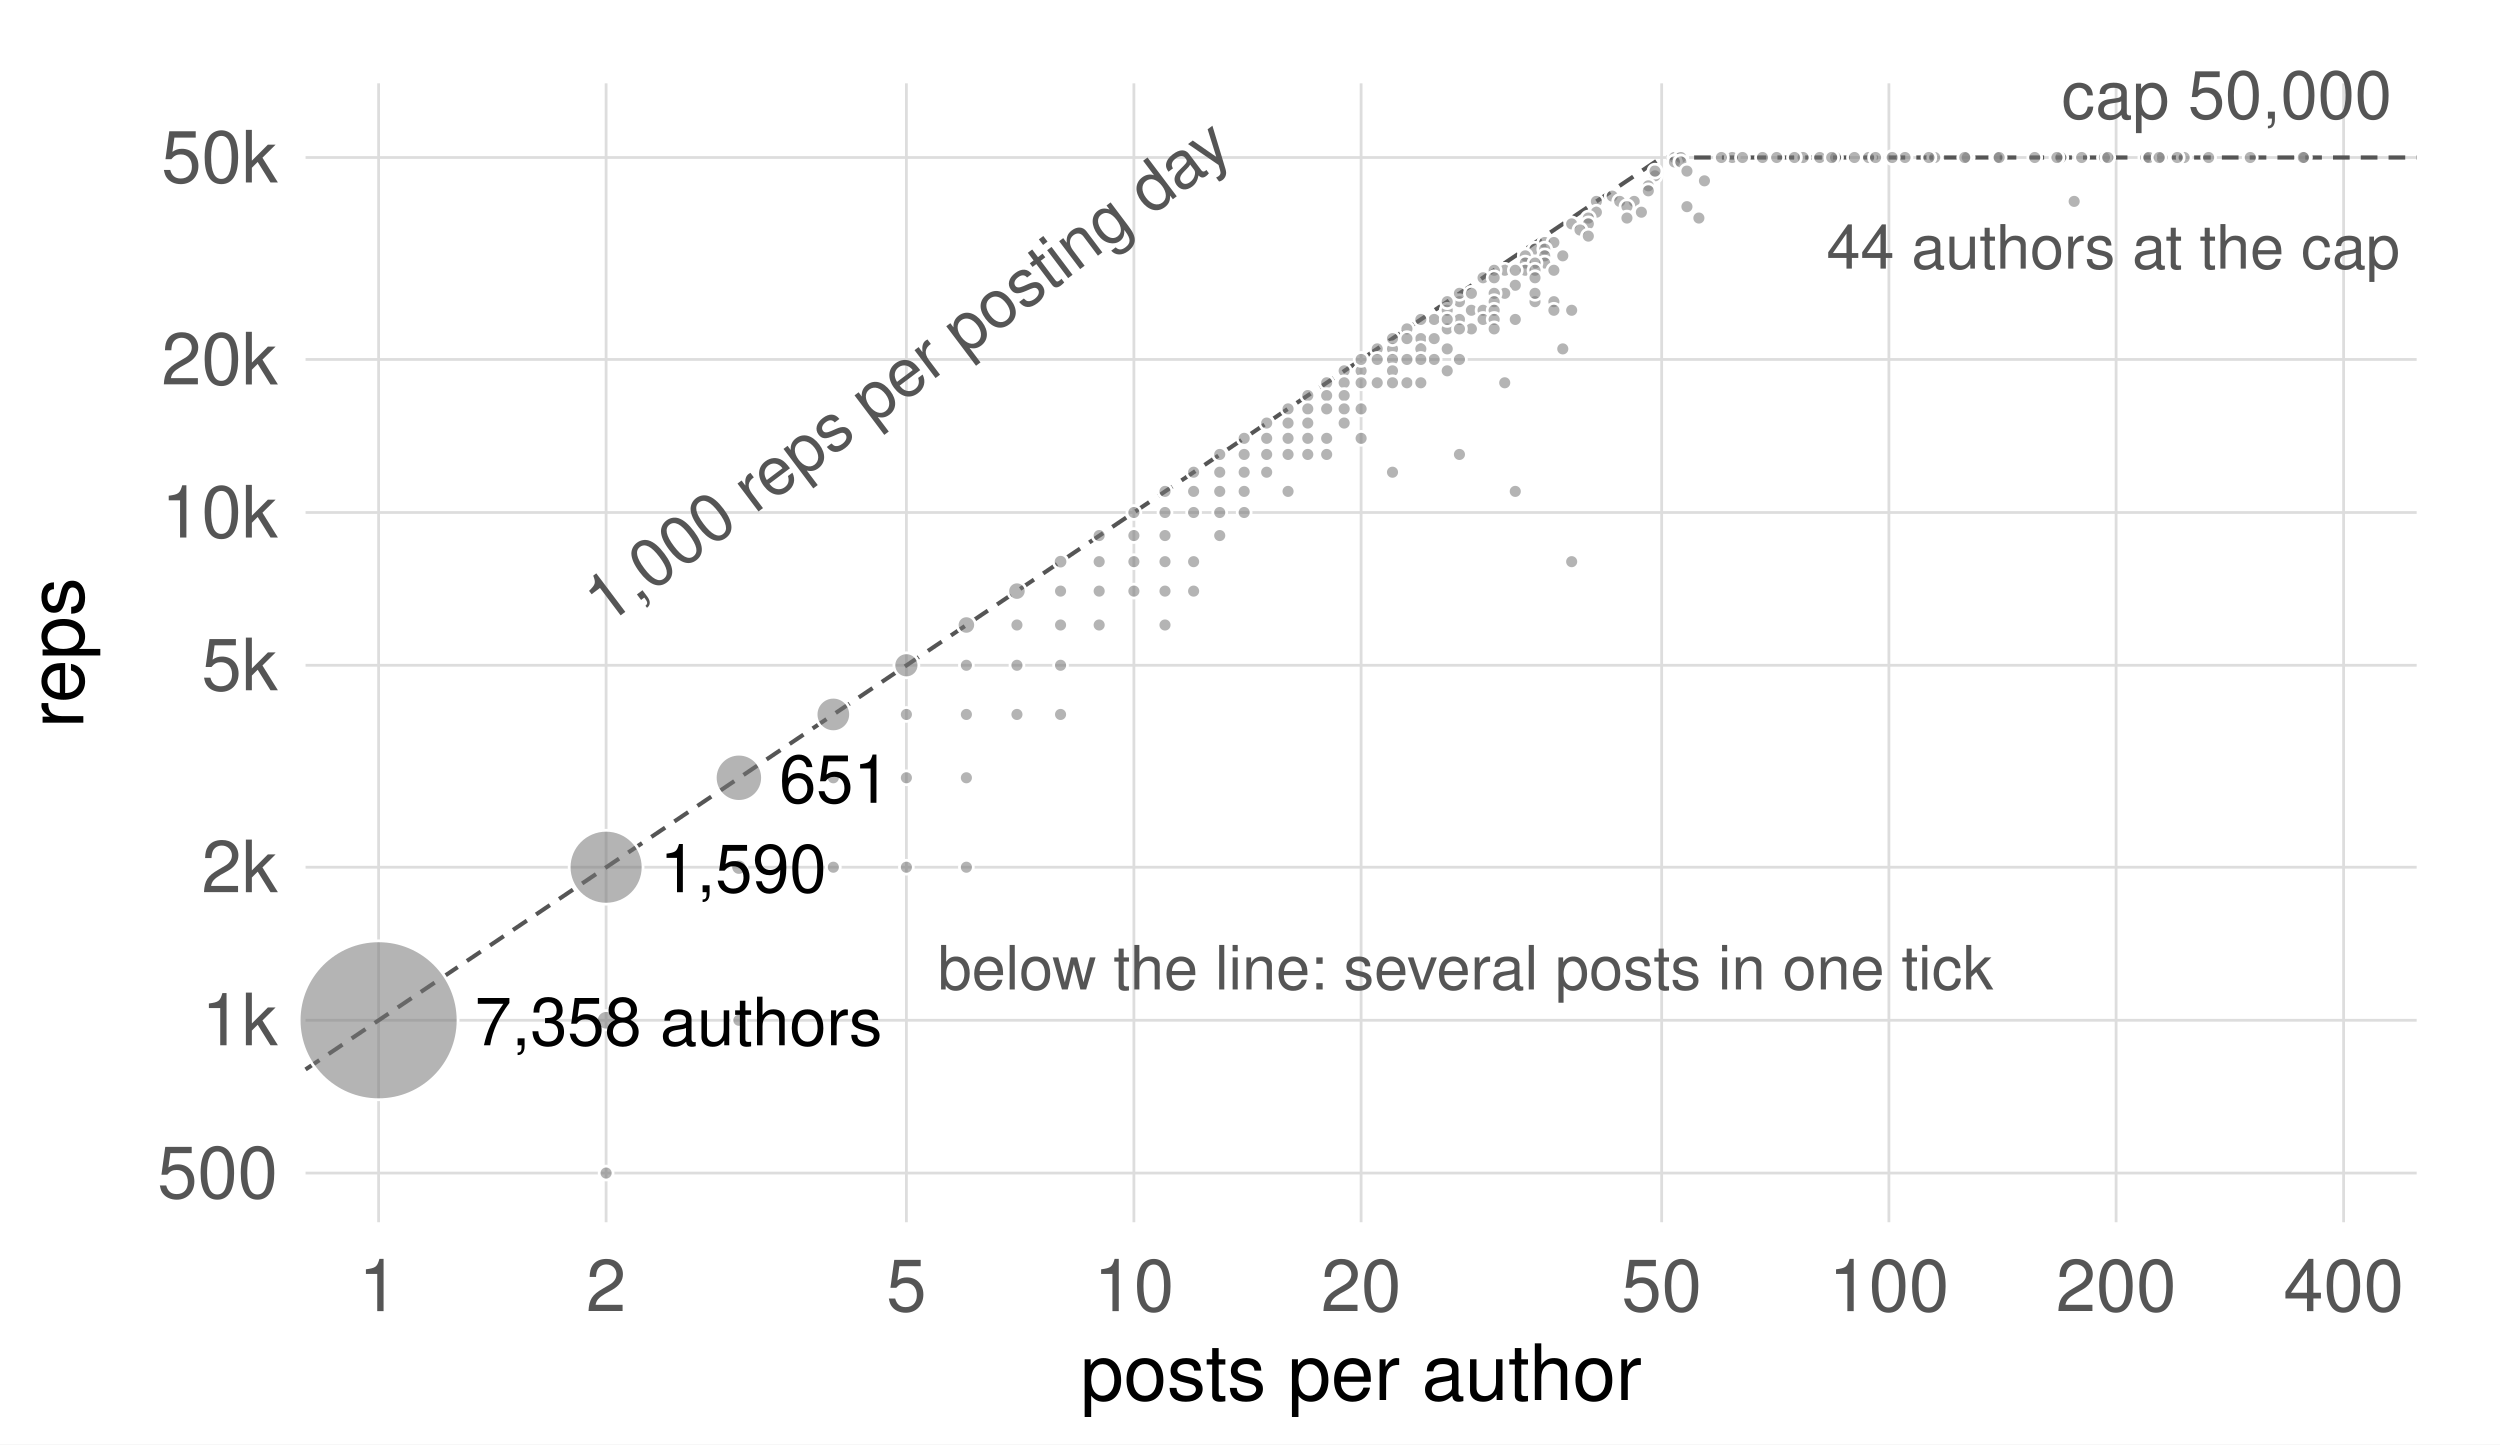
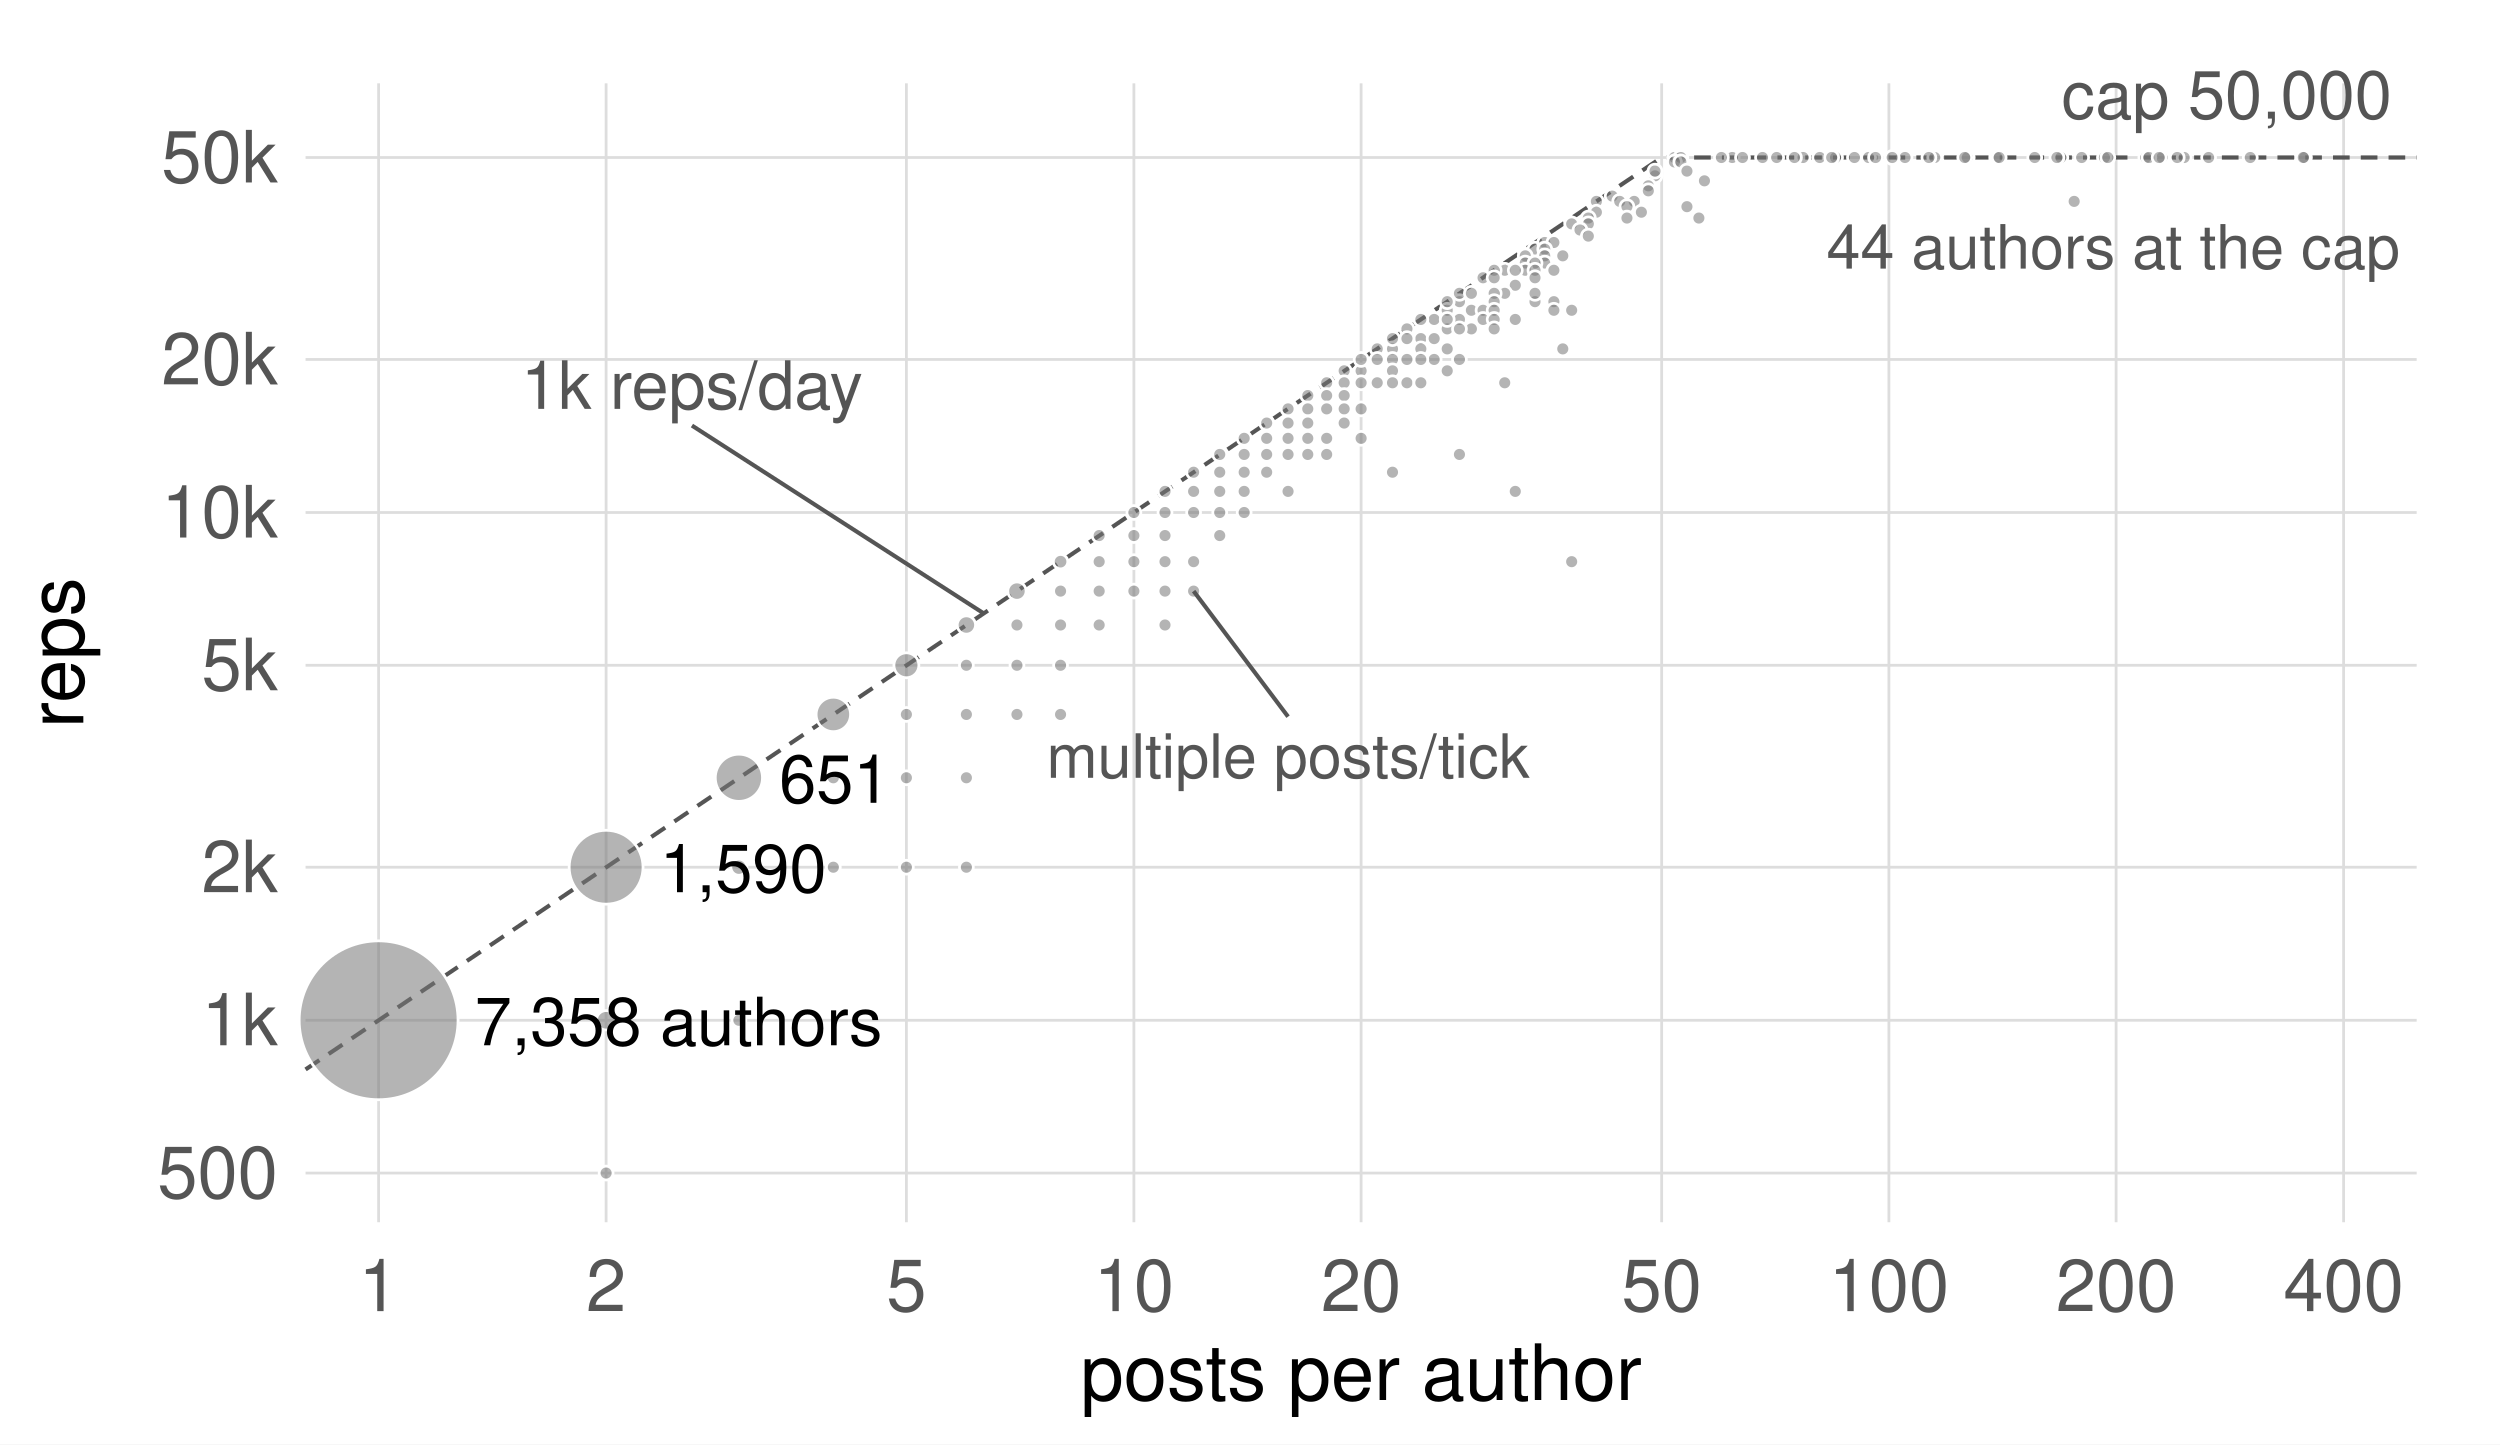
<svg xmlns="http://www.w3.org/2000/svg" width="900" height="520" viewBox="0 0 900 520">
  <rect width="900" height="520" fill="#ffffff" />
  <line x1="110" x2="870" y1="422.3" y2="422.3" stroke="#dddddd" />
  <text x="100.0" y="431.3" font-family="Helvetica, Arial, sans-serif" font-size="26" text-anchor="end" fill="#555555">500</text>
  <line x1="110" x2="870" y1="367.3" y2="367.3" stroke="#dddddd" />
  <text x="100.0" y="376.3" font-family="Helvetica, Arial, sans-serif" font-size="26" text-anchor="end" fill="#555555">1k</text>
  <line x1="110" x2="870" y1="312.2" y2="312.2" stroke="#dddddd" />
  <text x="100.0" y="321.2" font-family="Helvetica, Arial, sans-serif" font-size="26" text-anchor="end" fill="#555555">2k</text>
  <line x1="110" x2="870" y1="239.5" y2="239.5" stroke="#dddddd" />
  <text x="100.0" y="248.5" font-family="Helvetica, Arial, sans-serif" font-size="26" text-anchor="end" fill="#555555">5k</text>
  <line x1="110" x2="870" y1="184.5" y2="184.5" stroke="#dddddd" />
  <text x="100.0" y="193.5" font-family="Helvetica, Arial, sans-serif" font-size="26" text-anchor="end" fill="#555555">10k</text>
  <line x1="110" x2="870" y1="129.4" y2="129.4" stroke="#dddddd" />
  <text x="100.0" y="138.4" font-family="Helvetica, Arial, sans-serif" font-size="26" text-anchor="end" fill="#555555">20k</text>
  <line x1="110" x2="870" y1="56.7" y2="56.7" stroke="#dddddd" />
  <text x="100.0" y="65.7" font-family="Helvetica, Arial, sans-serif" font-size="26" text-anchor="end" fill="#555555">50k</text>
  <line y1="30" y2="440" x1="136.3" x2="136.3" stroke="#dddddd" />
  <text x="136.3" y="472.0" font-family="Helvetica, Arial, sans-serif" font-size="26" text-anchor="middle" fill="#555555">1</text>
  <line y1="30" y2="440" x1="218.2" x2="218.2" stroke="#dddddd" />
  <text x="218.2" y="472.0" font-family="Helvetica, Arial, sans-serif" font-size="26" text-anchor="middle" fill="#555555">2</text>
  <line y1="30" y2="440" x1="326.3" x2="326.3" stroke="#dddddd" />
  <text x="326.3" y="472.0" font-family="Helvetica, Arial, sans-serif" font-size="26" text-anchor="middle" fill="#555555">5</text>
  <line y1="30" y2="440" x1="408.2" x2="408.2" stroke="#dddddd" />
  <text x="408.2" y="472.0" font-family="Helvetica, Arial, sans-serif" font-size="26" text-anchor="middle" fill="#555555">10</text>
  <line y1="30" y2="440" x1="490.0" x2="490.0" stroke="#dddddd" />
  <text x="490.0" y="472.0" font-family="Helvetica, Arial, sans-serif" font-size="26" text-anchor="middle" fill="#555555">20</text>
  <line y1="30" y2="440" x1="598.2" x2="598.2" stroke="#dddddd" />
  <text x="598.2" y="472.0" font-family="Helvetica, Arial, sans-serif" font-size="26" text-anchor="middle" fill="#555555">50</text>
  <line y1="30" y2="440" x1="680.0" x2="680.0" stroke="#dddddd" />
  <text x="680.0" y="472.0" font-family="Helvetica, Arial, sans-serif" font-size="26" text-anchor="middle" fill="#555555">100</text>
  <line y1="30" y2="440" x1="761.8" x2="761.8" stroke="#dddddd" />
  <text x="761.8" y="472.0" font-family="Helvetica, Arial, sans-serif" font-size="26" text-anchor="middle" fill="#555555">200</text>
  <line y1="30" y2="440" x1="843.7" x2="843.7" stroke="#dddddd" />
  <text x="843.7" y="472.0" font-family="Helvetica, Arial, sans-serif" font-size="26" text-anchor="middle" fill="#555555">400</text>
  <text x="490.0" y="504.0" font-family="Helvetica, Arial, sans-serif" font-size="28" text-anchor="middle" fill="#000000">posts per author</text>
  <text x="30.0" y="235.0" font-family="Helvetica, Arial, sans-serif" font-size="28" text-anchor="middle" fill="#000000" transform="rotate(-90 30 235.0)">reps</text>
  <polyline fill="none" stroke="#555555" stroke-width="1.5" stroke-dasharray="6 4" points="110.0,385.0 598.2,56.7 870.0,56.7" />
-   <text x="218.2" y="225.5" font-family="Helvetica, Arial, sans-serif" font-size="24" text-anchor="start" fill="#555555" transform="rotate(-37 218 225)">1,000 reps per posting day</text>
+   <text x="249.1" y="147.2" font-family="Helvetica, Arial, sans-serif" font-size="24" text-anchor="middle" fill="#555555">1k reps/day</text>
  <text x="801.6" y="42.7" font-family="Helvetica, Arial, sans-serif" font-size="24" text-anchor="middle" fill="#555555">cap 50,000</text>
  <circle cx="136.3" cy="367.3" r="28.6" fill="#777777" fill-opacity="0.55" stroke="#ffffff" stroke-width="1" />
  <circle cx="218.2" cy="312.2" r="13.3" fill="#777777" fill-opacity="0.55" stroke="#ffffff" stroke-width="1" />
  <circle cx="266.0" cy="280.0" r="8.5" fill="#777777" fill-opacity="0.55" stroke="#ffffff" stroke-width="1" />
  <circle cx="300.0" cy="257.2" r="6.2" fill="#777777" fill-opacity="0.55" stroke="#ffffff" stroke-width="1" />
  <circle cx="326.3" cy="239.5" r="4.5" fill="#777777" fill-opacity="0.55" stroke="#ffffff" stroke-width="1" />
  <circle cx="218.2" cy="367.3" r="3.5" fill="#777777" fill-opacity="0.55" stroke="#ffffff" stroke-width="1" />
  <circle cx="366.1" cy="212.8" r="3.3" fill="#777777" fill-opacity="0.55" stroke="#ffffff" stroke-width="1" />
  <circle cx="347.9" cy="225.0" r="3.3" fill="#777777" fill-opacity="0.55" stroke="#ffffff" stroke-width="1" />
  <circle cx="266.0" cy="312.2" r="2.9" fill="#777777" fill-opacity="0.55" stroke="#ffffff" stroke-width="1" />
  <circle cx="381.8" cy="202.2" r="2.6" fill="#777777" fill-opacity="0.55" stroke="#ffffff" stroke-width="1" />
  <circle cx="395.7" cy="192.8" r="2.5" fill="#777777" fill-opacity="0.55" stroke="#ffffff" stroke-width="1" />
  <circle cx="347.9" cy="239.5" r="2.5" fill="#777777" fill-opacity="0.55" stroke="#ffffff" stroke-width="1" />
  <circle cx="300.0" cy="280.0" r="2.5" fill="#777777" fill-opacity="0.55" stroke="#ffffff" stroke-width="1" />
  <circle cx="326.3" cy="257.2" r="2.5" fill="#777777" fill-opacity="0.55" stroke="#ffffff" stroke-width="1" />
  <circle cx="419.4" cy="176.9" r="2.5" fill="#777777" fill-opacity="0.55" stroke="#ffffff" stroke-width="1" />
  <circle cx="408.2" cy="184.5" r="2.5" fill="#777777" fill-opacity="0.55" stroke="#ffffff" stroke-width="1" />
  <circle cx="366.1" cy="225.0" r="2.5" fill="#777777" fill-opacity="0.55" stroke="#ffffff" stroke-width="1" />
  <circle cx="381.8" cy="212.8" r="2.5" fill="#777777" fill-opacity="0.55" stroke="#ffffff" stroke-width="1" />
  <circle cx="395.7" cy="202.2" r="2.5" fill="#777777" fill-opacity="0.55" stroke="#ffffff" stroke-width="1" />
  <circle cx="447.9" cy="157.8" r="2.5" fill="#777777" fill-opacity="0.55" stroke="#ffffff" stroke-width="1" />
  <circle cx="439.1" cy="163.6" r="2.5" fill="#777777" fill-opacity="0.55" stroke="#ffffff" stroke-width="1" />
  <circle cx="429.7" cy="170.0" r="2.5" fill="#777777" fill-opacity="0.55" stroke="#ffffff" stroke-width="1" />
  <circle cx="408.2" cy="192.8" r="2.5" fill="#777777" fill-opacity="0.55" stroke="#ffffff" stroke-width="1" />
  <circle cx="463.7" cy="147.2" r="2.5" fill="#777777" fill-opacity="0.55" stroke="#ffffff" stroke-width="1" />
  <circle cx="456.0" cy="152.3" r="2.5" fill="#777777" fill-opacity="0.55" stroke="#ffffff" stroke-width="1" />
  <circle cx="470.8" cy="142.4" r="2.5" fill="#777777" fill-opacity="0.55" stroke="#ffffff" stroke-width="1" />
  <circle cx="483.9" cy="133.5" r="2.5" fill="#777777" fill-opacity="0.55" stroke="#ffffff" stroke-width="1" />
  <circle cx="456.0" cy="157.8" r="2.5" fill="#777777" fill-opacity="0.55" stroke="#ffffff" stroke-width="1" />
  <circle cx="447.9" cy="163.6" r="2.5" fill="#777777" fill-opacity="0.55" stroke="#ffffff" stroke-width="1" />
  <circle cx="429.7" cy="176.9" r="2.5" fill="#777777" fill-opacity="0.55" stroke="#ffffff" stroke-width="1" />
  <circle cx="419.4" cy="184.5" r="2.5" fill="#777777" fill-opacity="0.55" stroke="#ffffff" stroke-width="1" />
  <circle cx="381.8" cy="225.0" r="2.5" fill="#777777" fill-opacity="0.55" stroke="#ffffff" stroke-width="1" />
  <circle cx="347.9" cy="257.2" r="2.5" fill="#777777" fill-opacity="0.55" stroke="#ffffff" stroke-width="1" />
  <circle cx="300.0" cy="312.2" r="2.5" fill="#777777" fill-opacity="0.55" stroke="#ffffff" stroke-width="1" />
  <circle cx="463.7" cy="152.3" r="2.5" fill="#777777" fill-opacity="0.55" stroke="#ffffff" stroke-width="1" />
  <circle cx="447.9" cy="170.0" r="2.5" fill="#777777" fill-opacity="0.55" stroke="#ffffff" stroke-width="1" />
  <circle cx="408.2" cy="202.2" r="2.5" fill="#777777" fill-opacity="0.55" stroke="#ffffff" stroke-width="1" />
  <circle cx="326.3" cy="280.0" r="2.5" fill="#777777" fill-opacity="0.55" stroke="#ffffff" stroke-width="1" />
  <circle cx="495.8" cy="125.6" r="2.5" fill="#777777" fill-opacity="0.55" stroke="#ffffff" stroke-width="1" />
  <circle cx="470.8" cy="147.2" r="2.5" fill="#777777" fill-opacity="0.55" stroke="#ffffff" stroke-width="1" />
  <circle cx="439.1" cy="176.9" r="2.5" fill="#777777" fill-opacity="0.55" stroke="#ffffff" stroke-width="1" />
  <circle cx="366.1" cy="239.5" r="2.5" fill="#777777" fill-opacity="0.55" stroke="#ffffff" stroke-width="1" />
  <circle cx="521.0" cy="111.7" r="2.5" fill="#777777" fill-opacity="0.55" stroke="#ffffff" stroke-width="1" />
  <circle cx="490.0" cy="133.5" r="2.5" fill="#777777" fill-opacity="0.55" stroke="#ffffff" stroke-width="1" />
  <circle cx="477.6" cy="137.8" r="2.5" fill="#777777" fill-opacity="0.55" stroke="#ffffff" stroke-width="1" />
  <circle cx="439.1" cy="170.0" r="2.5" fill="#777777" fill-opacity="0.55" stroke="#ffffff" stroke-width="1" />
  <circle cx="429.7" cy="184.5" r="2.5" fill="#777777" fill-opacity="0.55" stroke="#ffffff" stroke-width="1" />
  <circle cx="516.3" cy="115.0" r="2.5" fill="#777777" fill-opacity="0.55" stroke="#ffffff" stroke-width="1" />
  <circle cx="490.0" cy="129.4" r="2.5" fill="#777777" fill-opacity="0.55" stroke="#ffffff" stroke-width="1" />
  <circle cx="477.6" cy="142.4" r="2.5" fill="#777777" fill-opacity="0.55" stroke="#ffffff" stroke-width="1" />
  <circle cx="456.0" cy="163.6" r="2.5" fill="#777777" fill-opacity="0.55" stroke="#ffffff" stroke-width="1" />
  <circle cx="447.9" cy="176.9" r="2.5" fill="#777777" fill-opacity="0.55" stroke="#ffffff" stroke-width="1" />
  <circle cx="419.4" cy="192.8" r="2.5" fill="#777777" fill-opacity="0.55" stroke="#ffffff" stroke-width="1" />
  <circle cx="395.7" cy="212.8" r="2.5" fill="#777777" fill-opacity="0.55" stroke="#ffffff" stroke-width="1" />
  <circle cx="649.1" cy="56.7" r="2.5" fill="#777777" fill-opacity="0.55" stroke="#ffffff" stroke-width="1" />
  <circle cx="552.6" cy="89.7" r="2.5" fill="#777777" fill-opacity="0.55" stroke="#ffffff" stroke-width="1" />
  <circle cx="541.7" cy="97.3" r="2.5" fill="#777777" fill-opacity="0.55" stroke="#ffffff" stroke-width="1" />
  <circle cx="533.9" cy="100.0" r="2.5" fill="#777777" fill-opacity="0.55" stroke="#ffffff" stroke-width="1" />
  <circle cx="525.4" cy="108.6" r="2.5" fill="#777777" fill-opacity="0.55" stroke="#ffffff" stroke-width="1" />
  <circle cx="521.0" cy="108.6" r="2.5" fill="#777777" fill-opacity="0.55" stroke="#ffffff" stroke-width="1" />
  <circle cx="529.7" cy="111.7" r="2.5" fill="#777777" fill-opacity="0.55" stroke="#ffffff" stroke-width="1" />
  <circle cx="525.4" cy="115.0" r="2.5" fill="#777777" fill-opacity="0.55" stroke="#ffffff" stroke-width="1" />
  <circle cx="506.5" cy="118.4" r="2.5" fill="#777777" fill-opacity="0.55" stroke="#ffffff" stroke-width="1" />
  <circle cx="511.5" cy="121.9" r="2.5" fill="#777777" fill-opacity="0.55" stroke="#ffffff" stroke-width="1" />
  <circle cx="511.5" cy="125.6" r="2.5" fill="#777777" fill-opacity="0.55" stroke="#ffffff" stroke-width="1" />
  <circle cx="501.3" cy="125.6" r="2.5" fill="#777777" fill-opacity="0.55" stroke="#ffffff" stroke-width="1" />
  <circle cx="501.3" cy="129.4" r="2.5" fill="#777777" fill-opacity="0.55" stroke="#ffffff" stroke-width="1" />
  <circle cx="483.9" cy="137.8" r="2.5" fill="#777777" fill-opacity="0.55" stroke="#ffffff" stroke-width="1" />
  <circle cx="483.9" cy="142.4" r="2.5" fill="#777777" fill-opacity="0.55" stroke="#ffffff" stroke-width="1" />
  <circle cx="477.6" cy="147.2" r="2.5" fill="#777777" fill-opacity="0.55" stroke="#ffffff" stroke-width="1" />
  <circle cx="470.8" cy="152.3" r="2.5" fill="#777777" fill-opacity="0.55" stroke="#ffffff" stroke-width="1" />
  <circle cx="470.8" cy="157.8" r="2.5" fill="#777777" fill-opacity="0.55" stroke="#ffffff" stroke-width="1" />
  <circle cx="456.0" cy="170.0" r="2.5" fill="#777777" fill-opacity="0.55" stroke="#ffffff" stroke-width="1" />
  <circle cx="447.9" cy="184.5" r="2.5" fill="#777777" fill-opacity="0.55" stroke="#ffffff" stroke-width="1" />
  <circle cx="266.0" cy="367.3" r="2.5" fill="#777777" fill-opacity="0.55" stroke="#ffffff" stroke-width="1" />
  <circle cx="623.6" cy="56.7" r="2.5" fill="#777777" fill-opacity="0.55" stroke="#ffffff" stroke-width="1" />
  <circle cx="660.8" cy="56.7" r="2.5" fill="#777777" fill-opacity="0.55" stroke="#ffffff" stroke-width="1" />
  <circle cx="667.6" cy="56.7" r="2.5" fill="#777777" fill-opacity="0.55" stroke="#ffffff" stroke-width="1" />
  <circle cx="595.8" cy="63.3" r="2.5" fill="#777777" fill-opacity="0.55" stroke="#ffffff" stroke-width="1" />
  <circle cx="565.8" cy="80.6" r="2.5" fill="#777777" fill-opacity="0.55" stroke="#ffffff" stroke-width="1" />
  <circle cx="545.5" cy="102.7" r="2.5" fill="#777777" fill-opacity="0.55" stroke="#ffffff" stroke-width="1" />
  <circle cx="525.4" cy="105.6" r="2.5" fill="#777777" fill-opacity="0.55" stroke="#ffffff" stroke-width="1" />
  <circle cx="552.6" cy="108.6" r="2.5" fill="#777777" fill-opacity="0.55" stroke="#ffffff" stroke-width="1" />
  <circle cx="533.9" cy="111.7" r="2.5" fill="#777777" fill-opacity="0.55" stroke="#ffffff" stroke-width="1" />
  <circle cx="521.0" cy="118.4" r="2.5" fill="#777777" fill-opacity="0.55" stroke="#ffffff" stroke-width="1" />
  <circle cx="529.7" cy="118.4" r="2.5" fill="#777777" fill-opacity="0.55" stroke="#ffffff" stroke-width="1" />
  <circle cx="516.3" cy="121.9" r="2.5" fill="#777777" fill-opacity="0.55" stroke="#ffffff" stroke-width="1" />
  <circle cx="495.8" cy="129.4" r="2.5" fill="#777777" fill-opacity="0.55" stroke="#ffffff" stroke-width="1" />
  <circle cx="463.7" cy="157.8" r="2.5" fill="#777777" fill-opacity="0.55" stroke="#ffffff" stroke-width="1" />
  <circle cx="439.1" cy="184.5" r="2.5" fill="#777777" fill-opacity="0.55" stroke="#ffffff" stroke-width="1" />
  <circle cx="429.7" cy="202.2" r="2.5" fill="#777777" fill-opacity="0.55" stroke="#ffffff" stroke-width="1" />
  <circle cx="419.4" cy="202.2" r="2.5" fill="#777777" fill-opacity="0.55" stroke="#ffffff" stroke-width="1" />
  <circle cx="429.7" cy="212.8" r="2.5" fill="#777777" fill-opacity="0.55" stroke="#ffffff" stroke-width="1" />
  <circle cx="419.4" cy="225.0" r="2.5" fill="#777777" fill-opacity="0.55" stroke="#ffffff" stroke-width="1" />
  <circle cx="381.8" cy="239.5" r="2.5" fill="#777777" fill-opacity="0.55" stroke="#ffffff" stroke-width="1" />
  <circle cx="366.1" cy="257.2" r="2.5" fill="#777777" fill-opacity="0.55" stroke="#ffffff" stroke-width="1" />
  <circle cx="347.9" cy="280.0" r="2.5" fill="#777777" fill-opacity="0.55" stroke="#ffffff" stroke-width="1" />
  <circle cx="778.3" cy="56.7" r="2.5" fill="#777777" fill-opacity="0.55" stroke="#ffffff" stroke-width="1" />
  <circle cx="602.8" cy="56.7" r="2.5" fill="#777777" fill-opacity="0.55" stroke="#ffffff" stroke-width="1" />
  <circle cx="639.6" cy="56.7" r="2.5" fill="#777777" fill-opacity="0.55" stroke="#ffffff" stroke-width="1" />
  <circle cx="810.1" cy="56.7" r="2.5" fill="#777777" fill-opacity="0.55" stroke="#ffffff" stroke-width="1" />
  <circle cx="708.2" cy="56.7" r="2.5" fill="#777777" fill-opacity="0.55" stroke="#ffffff" stroke-width="1" />
  <circle cx="772.5" cy="56.7" r="2.5" fill="#777777" fill-opacity="0.55" stroke="#ffffff" stroke-width="1" />
  <circle cx="696.5" cy="56.7" r="2.5" fill="#777777" fill-opacity="0.55" stroke="#ffffff" stroke-width="1" />
  <circle cx="672.7" cy="56.7" r="2.5" fill="#777777" fill-opacity="0.55" stroke="#ffffff" stroke-width="1" />
  <circle cx="829.6" cy="56.7" r="2.5" fill="#777777" fill-opacity="0.55" stroke="#ffffff" stroke-width="1" />
  <circle cx="757.6" cy="56.7" r="2.5" fill="#777777" fill-opacity="0.55" stroke="#ffffff" stroke-width="1" />
  <circle cx="627.3" cy="56.7" r="2.5" fill="#777777" fill-opacity="0.55" stroke="#ffffff" stroke-width="1" />
  <circle cx="786.3" cy="56.7" r="2.5" fill="#777777" fill-opacity="0.55" stroke="#ffffff" stroke-width="1" />
  <circle cx="655.1" cy="56.7" r="2.5" fill="#777777" fill-opacity="0.55" stroke="#ffffff" stroke-width="1" />
  <circle cx="619.7" cy="56.7" r="2.5" fill="#777777" fill-opacity="0.55" stroke="#ffffff" stroke-width="1" />
  <circle cx="718.9" cy="56.7" r="2.5" fill="#777777" fill-opacity="0.55" stroke="#ffffff" stroke-width="1" />
  <circle cx="829.2" cy="56.7" r="2.5" fill="#777777" fill-opacity="0.55" stroke="#ffffff" stroke-width="1" />
  <circle cx="634.5" cy="56.7" r="2.5" fill="#777777" fill-opacity="0.55" stroke="#ffffff" stroke-width="1" />
  <circle cx="783.8" cy="56.7" r="2.5" fill="#777777" fill-opacity="0.55" stroke="#ffffff" stroke-width="1" />
  <circle cx="773.6" cy="56.7" r="2.5" fill="#777777" fill-opacity="0.55" stroke="#ffffff" stroke-width="1" />
  <circle cx="694.4" cy="56.7" r="2.5" fill="#777777" fill-opacity="0.55" stroke="#ffffff" stroke-width="1" />
  <circle cx="646.0" cy="56.7" r="2.5" fill="#777777" fill-opacity="0.55" stroke="#ffffff" stroke-width="1" />
  <circle cx="685.8" cy="56.7" r="2.5" fill="#777777" fill-opacity="0.55" stroke="#ffffff" stroke-width="1" />
  <circle cx="719.7" cy="56.7" r="2.5" fill="#777777" fill-opacity="0.55" stroke="#ffffff" stroke-width="1" />
  <circle cx="749.4" cy="56.7" r="2.5" fill="#777777" fill-opacity="0.55" stroke="#ffffff" stroke-width="1" />
  <circle cx="795.1" cy="56.7" r="2.5" fill="#777777" fill-opacity="0.55" stroke="#ffffff" stroke-width="1" />
  <circle cx="675.2" cy="56.7" r="2.5" fill="#777777" fill-opacity="0.55" stroke="#ffffff" stroke-width="1" />
  <circle cx="707.3" cy="56.7" r="2.5" fill="#777777" fill-opacity="0.55" stroke="#ffffff" stroke-width="1" />
  <circle cx="732.5" cy="56.7" r="2.5" fill="#777777" fill-opacity="0.55" stroke="#ffffff" stroke-width="1" />
  <circle cx="777.3" cy="56.7" r="2.5" fill="#777777" fill-opacity="0.55" stroke="#ffffff" stroke-width="1" />
  <circle cx="741.9" cy="56.7" r="2.5" fill="#777777" fill-opacity="0.55" stroke="#ffffff" stroke-width="1" />
  <circle cx="659.4" cy="56.7" r="2.5" fill="#777777" fill-opacity="0.55" stroke="#ffffff" stroke-width="1" />
  <circle cx="740.5" cy="56.7" r="2.5" fill="#777777" fill-opacity="0.55" stroke="#ffffff" stroke-width="1" />
  <circle cx="681.2" cy="56.7" r="2.5" fill="#777777" fill-opacity="0.55" stroke="#ffffff" stroke-width="1" />
  <circle cx="758.8" cy="56.7" r="2.5" fill="#777777" fill-opacity="0.55" stroke="#ffffff" stroke-width="1" />
  <circle cx="605.1" cy="56.7" r="2.5" fill="#777777" fill-opacity="0.55" stroke="#ffffff" stroke-width="1" />
  <circle cx="602.8" cy="58.3" r="2.5" fill="#777777" fill-opacity="0.55" stroke="#ffffff" stroke-width="1" />
  <circle cx="605.1" cy="58.3" r="2.5" fill="#777777" fill-opacity="0.55" stroke="#ffffff" stroke-width="1" />
  <circle cx="595.8" cy="61.6" r="2.5" fill="#777777" fill-opacity="0.55" stroke="#ffffff" stroke-width="1" />
  <circle cx="607.3" cy="61.6" r="2.5" fill="#777777" fill-opacity="0.55" stroke="#ffffff" stroke-width="1" />
  <circle cx="613.6" cy="65.1" r="2.5" fill="#777777" fill-opacity="0.55" stroke="#ffffff" stroke-width="1" />
  <circle cx="593.4" cy="66.9" r="2.5" fill="#777777" fill-opacity="0.55" stroke="#ffffff" stroke-width="1" />
  <circle cx="593.4" cy="68.7" r="2.5" fill="#777777" fill-opacity="0.55" stroke="#ffffff" stroke-width="1" />
  <circle cx="580.4" cy="70.6" r="2.5" fill="#777777" fill-opacity="0.55" stroke="#ffffff" stroke-width="1" />
  <circle cx="583.1" cy="72.5" r="2.5" fill="#777777" fill-opacity="0.55" stroke="#ffffff" stroke-width="1" />
  <circle cx="746.7" cy="72.5" r="2.5" fill="#777777" fill-opacity="0.55" stroke="#ffffff" stroke-width="1" />
  <circle cx="588.3" cy="72.5" r="2.5" fill="#777777" fill-opacity="0.55" stroke="#ffffff" stroke-width="1" />
  <circle cx="574.7" cy="72.5" r="2.5" fill="#777777" fill-opacity="0.55" stroke="#ffffff" stroke-width="1" />
  <circle cx="585.7" cy="74.4" r="2.5" fill="#777777" fill-opacity="0.55" stroke="#ffffff" stroke-width="1" />
  <circle cx="607.3" cy="74.4" r="2.5" fill="#777777" fill-opacity="0.55" stroke="#ffffff" stroke-width="1" />
  <circle cx="590.9" cy="76.4" r="2.5" fill="#777777" fill-opacity="0.55" stroke="#ffffff" stroke-width="1" />
  <circle cx="574.7" cy="76.4" r="2.5" fill="#777777" fill-opacity="0.55" stroke="#ffffff" stroke-width="1" />
  <circle cx="571.8" cy="78.5" r="2.5" fill="#777777" fill-opacity="0.55" stroke="#ffffff" stroke-width="1" />
  <circle cx="611.6" cy="78.5" r="2.5" fill="#777777" fill-opacity="0.55" stroke="#ffffff" stroke-width="1" />
  <circle cx="585.7" cy="78.5" r="2.5" fill="#777777" fill-opacity="0.55" stroke="#ffffff" stroke-width="1" />
  <circle cx="571.8" cy="80.6" r="2.5" fill="#777777" fill-opacity="0.55" stroke="#ffffff" stroke-width="1" />
  <circle cx="568.8" cy="82.8" r="2.5" fill="#777777" fill-opacity="0.55" stroke="#ffffff" stroke-width="1" />
  <circle cx="571.8" cy="85.0" r="2.5" fill="#777777" fill-opacity="0.55" stroke="#ffffff" stroke-width="1" />
  <circle cx="556.1" cy="87.3" r="2.5" fill="#777777" fill-opacity="0.55" stroke="#ffffff" stroke-width="1" />
  <circle cx="559.4" cy="87.3" r="2.5" fill="#777777" fill-opacity="0.55" stroke="#ffffff" stroke-width="1" />
  <circle cx="556.1" cy="89.7" r="2.5" fill="#777777" fill-opacity="0.55" stroke="#ffffff" stroke-width="1" />
  <circle cx="556.1" cy="92.1" r="2.5" fill="#777777" fill-opacity="0.55" stroke="#ffffff" stroke-width="1" />
  <circle cx="549.1" cy="92.1" r="2.5" fill="#777777" fill-opacity="0.55" stroke="#ffffff" stroke-width="1" />
  <circle cx="562.6" cy="92.1" r="2.5" fill="#777777" fill-opacity="0.55" stroke="#ffffff" stroke-width="1" />
  <circle cx="549.1" cy="94.7" r="2.5" fill="#777777" fill-opacity="0.55" stroke="#ffffff" stroke-width="1" />
  <circle cx="556.1" cy="94.7" r="2.5" fill="#777777" fill-opacity="0.55" stroke="#ffffff" stroke-width="1" />
  <circle cx="552.6" cy="94.7" r="2.5" fill="#777777" fill-opacity="0.55" stroke="#ffffff" stroke-width="1" />
  <circle cx="549.1" cy="97.3" r="2.5" fill="#777777" fill-opacity="0.55" stroke="#ffffff" stroke-width="1" />
  <circle cx="552.6" cy="97.3" r="2.5" fill="#777777" fill-opacity="0.55" stroke="#ffffff" stroke-width="1" />
  <circle cx="559.4" cy="97.3" r="2.5" fill="#777777" fill-opacity="0.55" stroke="#ffffff" stroke-width="1" />
  <circle cx="537.9" cy="97.3" r="2.5" fill="#777777" fill-opacity="0.55" stroke="#ffffff" stroke-width="1" />
  <circle cx="545.5" cy="97.3" r="2.5" fill="#777777" fill-opacity="0.55" stroke="#ffffff" stroke-width="1" />
  <circle cx="537.9" cy="100.0" r="2.5" fill="#777777" fill-opacity="0.55" stroke="#ffffff" stroke-width="1" />
  <circle cx="552.6" cy="100.0" r="2.5" fill="#777777" fill-opacity="0.55" stroke="#ffffff" stroke-width="1" />
  <circle cx="529.7" cy="105.6" r="2.5" fill="#777777" fill-opacity="0.55" stroke="#ffffff" stroke-width="1" />
  <circle cx="541.7" cy="105.6" r="2.5" fill="#777777" fill-opacity="0.55" stroke="#ffffff" stroke-width="1" />
  <circle cx="537.9" cy="105.6" r="2.5" fill="#777777" fill-opacity="0.55" stroke="#ffffff" stroke-width="1" />
  <circle cx="552.6" cy="105.6" r="2.5" fill="#777777" fill-opacity="0.55" stroke="#ffffff" stroke-width="1" />
  <circle cx="559.4" cy="108.6" r="2.5" fill="#777777" fill-opacity="0.55" stroke="#ffffff" stroke-width="1" />
  <circle cx="537.9" cy="108.6" r="2.5" fill="#777777" fill-opacity="0.55" stroke="#ffffff" stroke-width="1" />
  <circle cx="565.8" cy="111.7" r="2.5" fill="#777777" fill-opacity="0.55" stroke="#ffffff" stroke-width="1" />
  <circle cx="537.9" cy="111.7" r="2.5" fill="#777777" fill-opacity="0.55" stroke="#ffffff" stroke-width="1" />
  <circle cx="559.4" cy="111.7" r="2.5" fill="#777777" fill-opacity="0.55" stroke="#ffffff" stroke-width="1" />
  <circle cx="511.5" cy="115.0" r="2.5" fill="#777777" fill-opacity="0.55" stroke="#ffffff" stroke-width="1" />
  <circle cx="521.0" cy="115.0" r="2.5" fill="#777777" fill-opacity="0.55" stroke="#ffffff" stroke-width="1" />
  <circle cx="533.9" cy="115.0" r="2.5" fill="#777777" fill-opacity="0.55" stroke="#ffffff" stroke-width="1" />
  <circle cx="545.5" cy="115.0" r="2.5" fill="#777777" fill-opacity="0.55" stroke="#ffffff" stroke-width="1" />
  <circle cx="537.9" cy="115.0" r="2.5" fill="#777777" fill-opacity="0.55" stroke="#ffffff" stroke-width="1" />
  <circle cx="537.9" cy="118.4" r="2.5" fill="#777777" fill-opacity="0.55" stroke="#ffffff" stroke-width="1" />
  <circle cx="525.4" cy="118.4" r="2.5" fill="#777777" fill-opacity="0.55" stroke="#ffffff" stroke-width="1" />
  <circle cx="506.5" cy="121.9" r="2.5" fill="#777777" fill-opacity="0.55" stroke="#ffffff" stroke-width="1" />
  <circle cx="501.3" cy="121.9" r="2.5" fill="#777777" fill-opacity="0.55" stroke="#ffffff" stroke-width="1" />
  <circle cx="521.0" cy="125.6" r="2.5" fill="#777777" fill-opacity="0.55" stroke="#ffffff" stroke-width="1" />
  <circle cx="562.6" cy="125.6" r="2.5" fill="#777777" fill-opacity="0.55" stroke="#ffffff" stroke-width="1" />
  <circle cx="516.3" cy="129.4" r="2.5" fill="#777777" fill-opacity="0.55" stroke="#ffffff" stroke-width="1" />
  <circle cx="511.5" cy="129.4" r="2.5" fill="#777777" fill-opacity="0.55" stroke="#ffffff" stroke-width="1" />
  <circle cx="506.5" cy="129.4" r="2.5" fill="#777777" fill-opacity="0.55" stroke="#ffffff" stroke-width="1" />
  <circle cx="525.4" cy="129.4" r="2.5" fill="#777777" fill-opacity="0.55" stroke="#ffffff" stroke-width="1" />
  <circle cx="521.0" cy="133.5" r="2.5" fill="#777777" fill-opacity="0.55" stroke="#ffffff" stroke-width="1" />
  <circle cx="501.3" cy="133.5" r="2.5" fill="#777777" fill-opacity="0.55" stroke="#ffffff" stroke-width="1" />
  <circle cx="541.7" cy="137.8" r="2.5" fill="#777777" fill-opacity="0.55" stroke="#ffffff" stroke-width="1" />
  <circle cx="490.0" cy="137.8" r="2.5" fill="#777777" fill-opacity="0.55" stroke="#ffffff" stroke-width="1" />
  <circle cx="495.8" cy="137.8" r="2.5" fill="#777777" fill-opacity="0.55" stroke="#ffffff" stroke-width="1" />
  <circle cx="501.3" cy="137.8" r="2.5" fill="#777777" fill-opacity="0.55" stroke="#ffffff" stroke-width="1" />
  <circle cx="506.5" cy="137.8" r="2.5" fill="#777777" fill-opacity="0.55" stroke="#ffffff" stroke-width="1" />
  <circle cx="511.5" cy="137.8" r="2.5" fill="#777777" fill-opacity="0.55" stroke="#ffffff" stroke-width="1" />
  <circle cx="490.0" cy="147.2" r="2.5" fill="#777777" fill-opacity="0.55" stroke="#ffffff" stroke-width="1" />
  <circle cx="483.9" cy="147.2" r="2.5" fill="#777777" fill-opacity="0.55" stroke="#ffffff" stroke-width="1" />
  <circle cx="483.9" cy="152.3" r="2.5" fill="#777777" fill-opacity="0.55" stroke="#ffffff" stroke-width="1" />
  <circle cx="477.6" cy="157.8" r="2.5" fill="#777777" fill-opacity="0.55" stroke="#ffffff" stroke-width="1" />
  <circle cx="490.0" cy="157.8" r="2.5" fill="#777777" fill-opacity="0.55" stroke="#ffffff" stroke-width="1" />
  <circle cx="463.7" cy="163.6" r="2.5" fill="#777777" fill-opacity="0.55" stroke="#ffffff" stroke-width="1" />
  <circle cx="525.4" cy="163.6" r="2.5" fill="#777777" fill-opacity="0.55" stroke="#ffffff" stroke-width="1" />
  <circle cx="477.6" cy="163.6" r="2.5" fill="#777777" fill-opacity="0.55" stroke="#ffffff" stroke-width="1" />
  <circle cx="470.8" cy="163.6" r="2.5" fill="#777777" fill-opacity="0.55" stroke="#ffffff" stroke-width="1" />
  <circle cx="501.3" cy="170.0" r="2.5" fill="#777777" fill-opacity="0.55" stroke="#ffffff" stroke-width="1" />
  <circle cx="463.7" cy="176.9" r="2.5" fill="#777777" fill-opacity="0.55" stroke="#ffffff" stroke-width="1" />
  <circle cx="545.5" cy="176.9" r="2.5" fill="#777777" fill-opacity="0.55" stroke="#ffffff" stroke-width="1" />
  <circle cx="439.1" cy="192.8" r="2.5" fill="#777777" fill-opacity="0.55" stroke="#ffffff" stroke-width="1" />
  <circle cx="565.8" cy="202.2" r="2.5" fill="#777777" fill-opacity="0.55" stroke="#ffffff" stroke-width="1" />
  <circle cx="419.4" cy="212.8" r="2.5" fill="#777777" fill-opacity="0.55" stroke="#ffffff" stroke-width="1" />
  <circle cx="408.2" cy="212.8" r="2.5" fill="#777777" fill-opacity="0.55" stroke="#ffffff" stroke-width="1" />
  <circle cx="395.7" cy="225.0" r="2.5" fill="#777777" fill-opacity="0.55" stroke="#ffffff" stroke-width="1" />
  <circle cx="381.8" cy="257.2" r="2.5" fill="#777777" fill-opacity="0.55" stroke="#ffffff" stroke-width="1" />
  <circle cx="326.3" cy="312.2" r="2.5" fill="#777777" fill-opacity="0.55" stroke="#ffffff" stroke-width="1" />
  <circle cx="347.9" cy="312.2" r="2.5" fill="#777777" fill-opacity="0.55" stroke="#ffffff" stroke-width="1" />
  <circle cx="218.2" cy="422.3" r="2.5" fill="#777777" fill-opacity="0.55" stroke="#ffffff" stroke-width="1" />
  <text x="170.9" y="376.3" font-family="Helvetica, Arial, sans-serif" font-size="24" text-anchor="start" fill="#000000">7,358 authors</text>
  <text x="237.5" y="321.2" font-family="Helvetica, Arial, sans-serif" font-size="24" text-anchor="start" fill="#000000">1,590</text>
  <text x="280.5" y="289.0" font-family="Helvetica, Arial, sans-serif" font-size="24" text-anchor="start" fill="#000000">651</text>
-   <text x="337.6" y="356.2" font-family="Helvetica, Arial, sans-serif" font-size="22" text-anchor="start" fill="#555555">below the line: several posts in one tick</text>
+   <text x="463.7" y="280.0" font-family="Helvetica, Arial, sans-serif" font-size="22" text-anchor="middle" fill="#555555">multiple posts/tick</text>
  <text x="864.0" y="96.7" font-family="Helvetica, Arial, sans-serif" font-size="22" text-anchor="end" fill="#555555">44 authors at the cap</text>
+   <line x1="354.1" y1="220.8" x2="249.1" y2="153.2" stroke="#555555" stroke-width="1.5" />
+   <line x1="429.7" y1="212.8" x2="463.7" y2="258.0" stroke="#555555" stroke-width="1.5" />
</svg>
